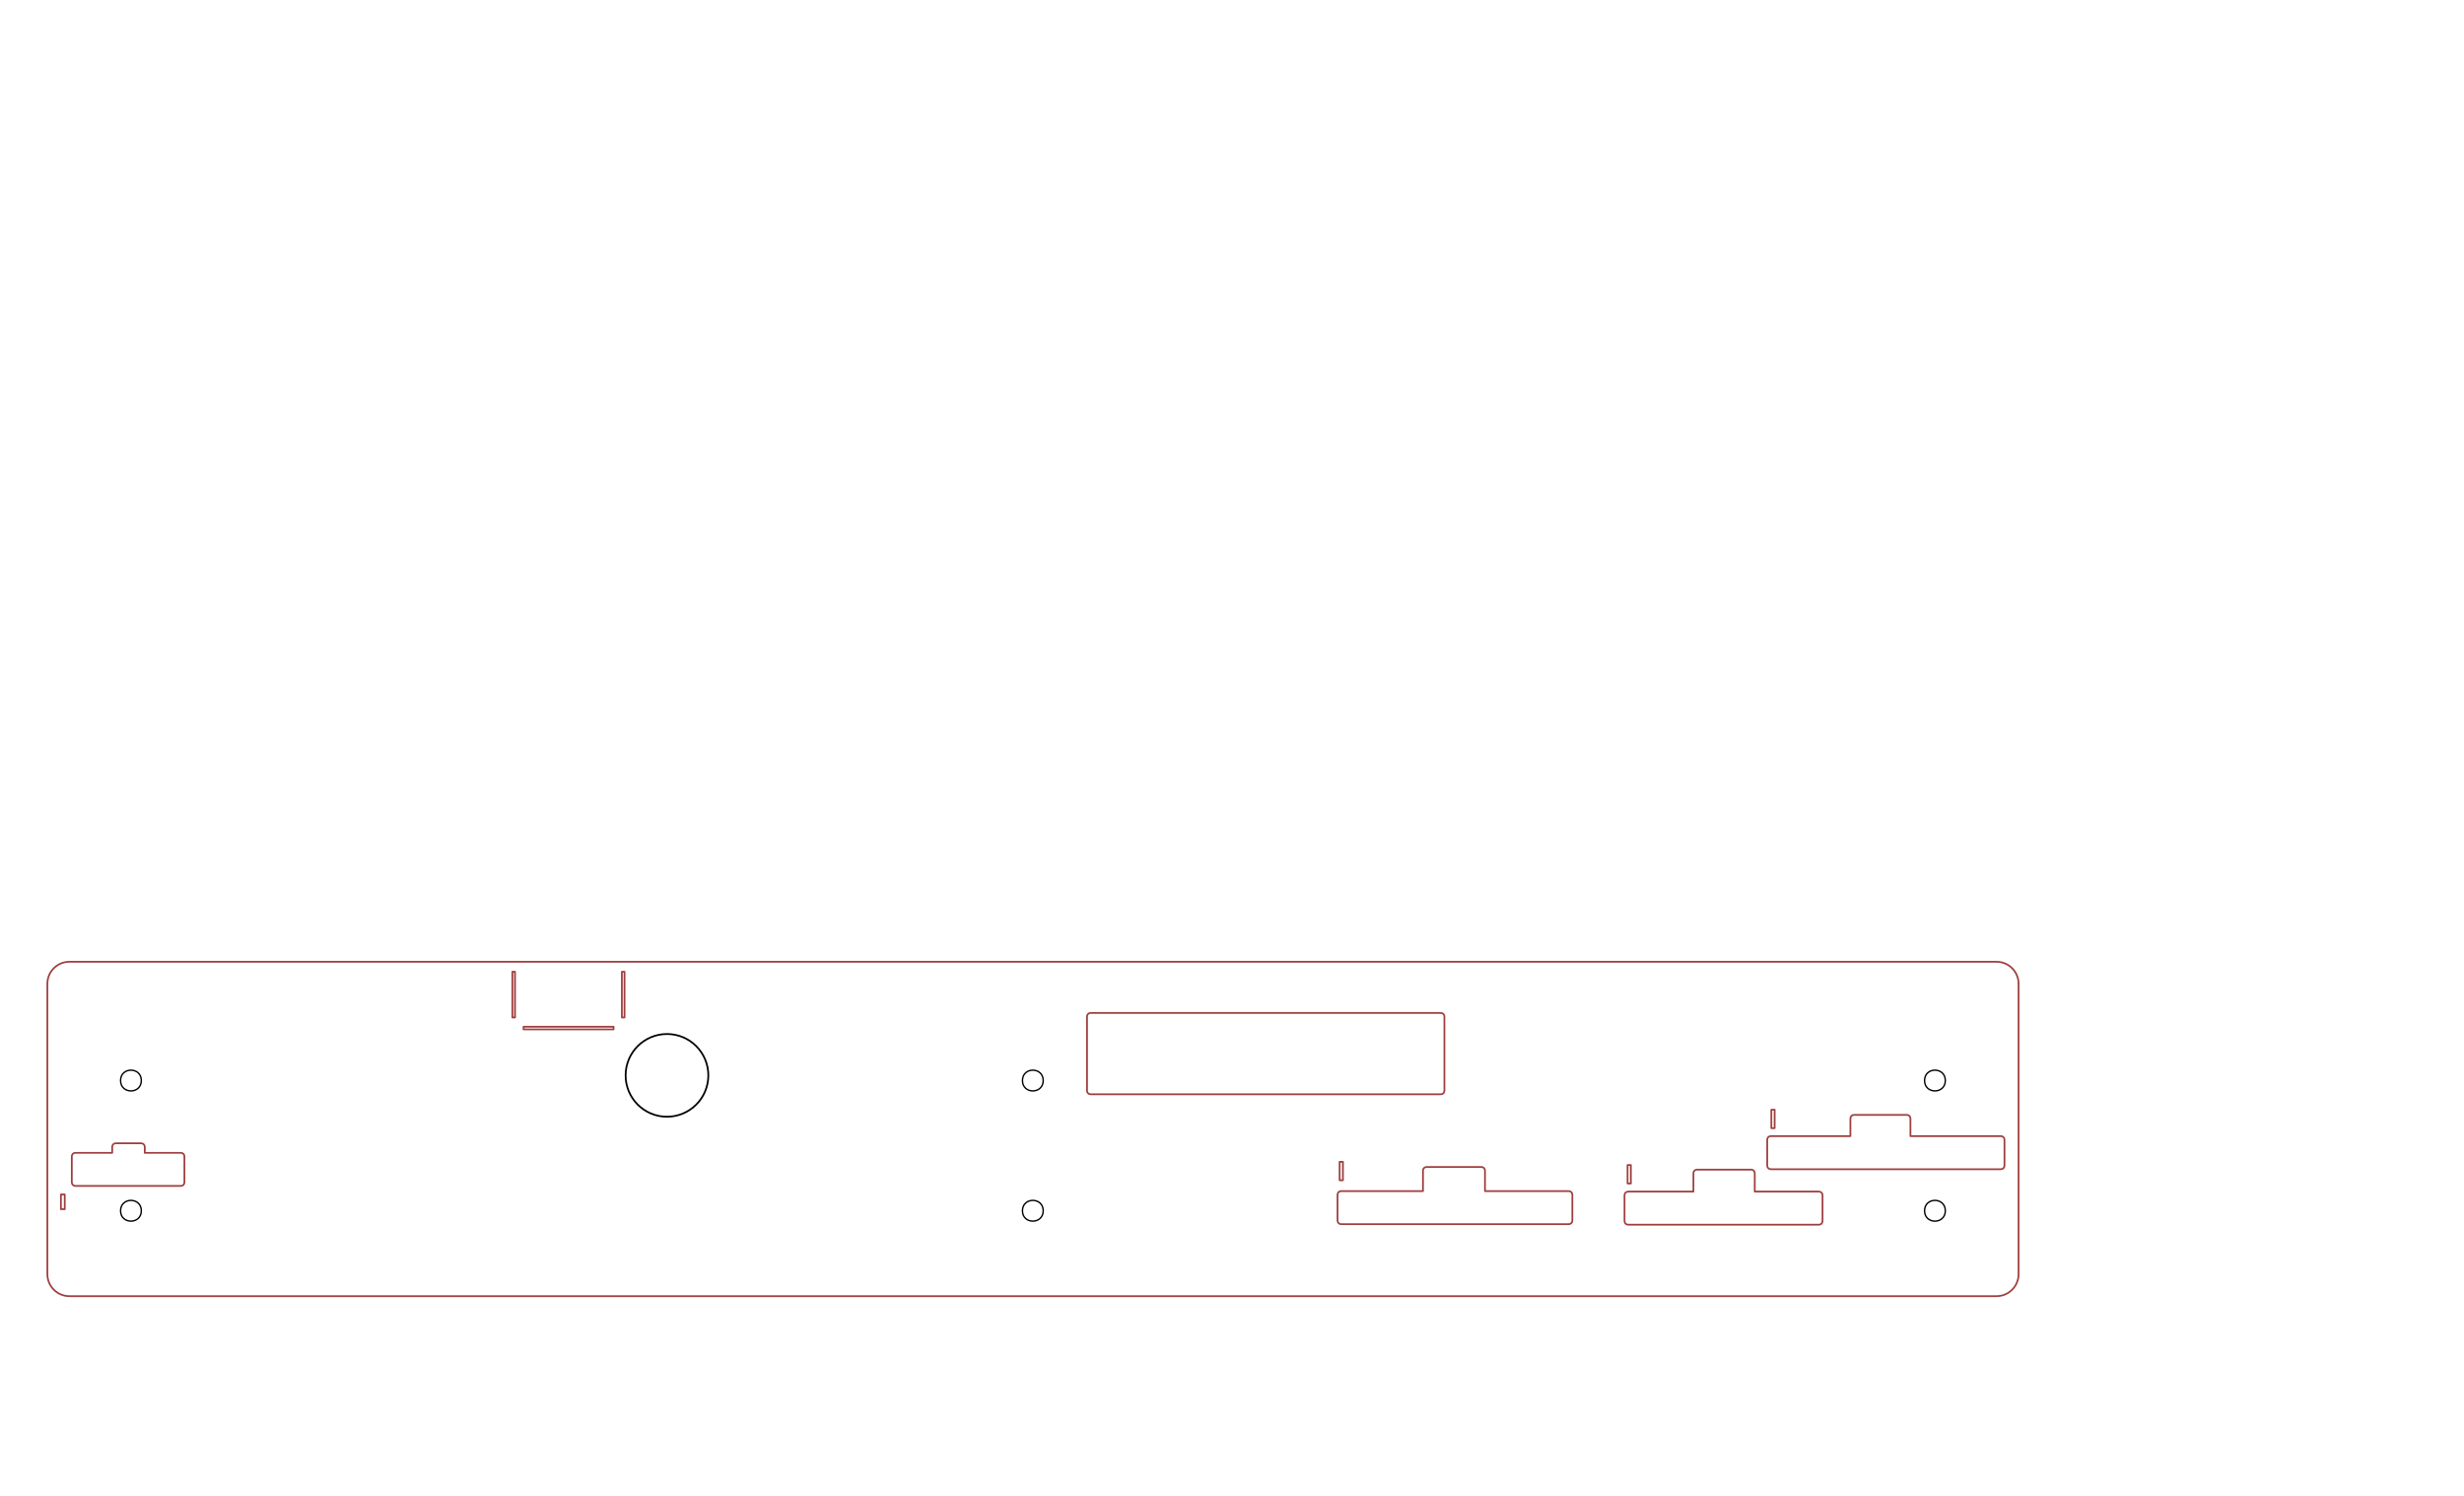
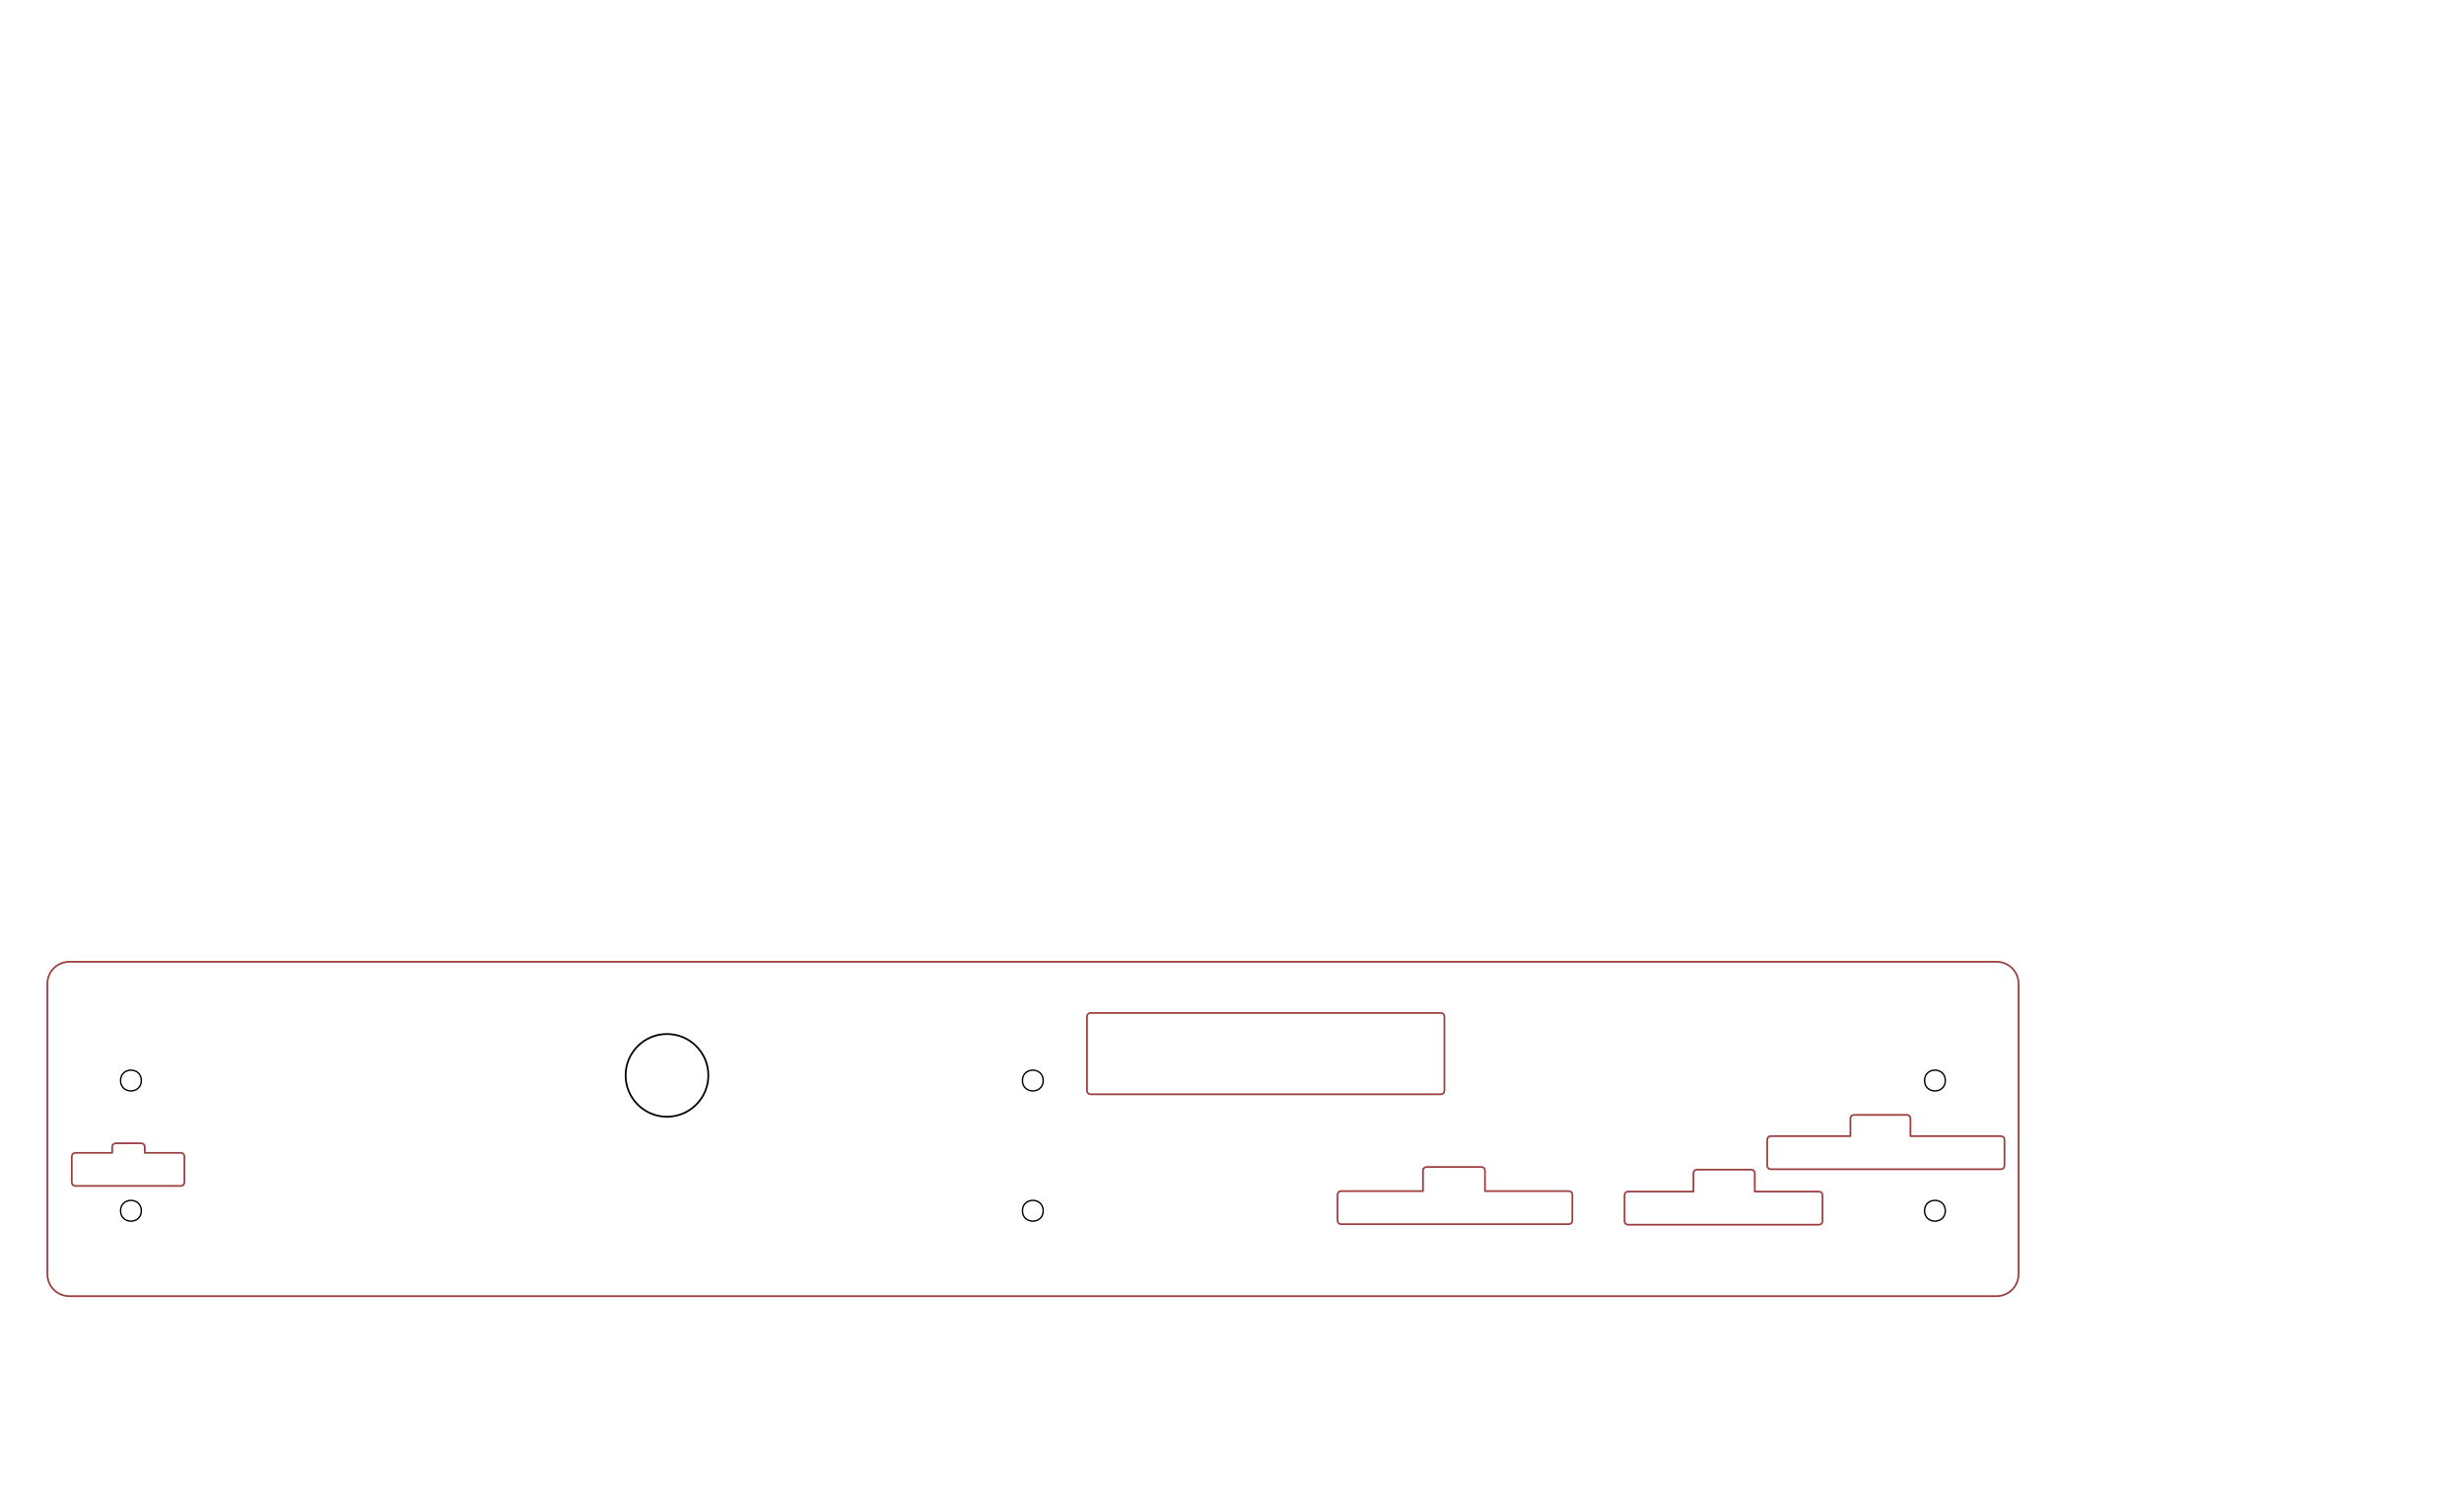
<svg xmlns="http://www.w3.org/2000/svg" width="14in" height="8.5in" viewBox="0 0 1260 765" id="svg23886" version="1.1">
  <defs id="defs23888" />
  <g id="layer1" transform="translate(285.6941,279.8664)">
-     <rect style="display:inline;opacity:1;fill:none;fill-opacity:1;stroke:#9e3f3f;stroke-width:0.9;stroke-linecap:round;stroke-linejoin:round;stroke-miterlimit:4;stroke-dasharray:none;stroke-opacity:1" id="rect22497-0" width="1.354" height="23.388" x="-23.689" y="217.097" />
-     <rect y="217.097" x="32.311" height="23.388" width="1.354" id="rect22529-1" style="display:inline;opacity:1;fill:none;fill-opacity:1;stroke:#9e3f3f;stroke-width:0.9;stroke-linecap:round;stroke-linejoin:round;stroke-miterlimit:4;stroke-dasharray:none;stroke-opacity:1" />
-     <rect y="-28.072" x="245.224" height="46.037" width="1.354" id="rect22531-9" style="display:inline;opacity:1;fill:none;fill-opacity:1;stroke:#9e3f3f;stroke-width:0.9;stroke-linecap:round;stroke-linejoin:round;stroke-miterlimit:4;stroke-dasharray:none;stroke-opacity:1" transform="matrix(0,1,-1,0,0,0)" />
-     <path style="display:inline;opacity:1;fill:none;fill-opacity:1;stroke:#9e3f3f;stroke-width:0.9;stroke-linecap:round;stroke-linejoin:round;stroke-miterlimit:4;stroke-dasharray:none;stroke-opacity:1" d="m 662.34,290.297 c -0.997,0 -1.801,0.802 -1.801,1.799 l 0,9.066 -40.74,0 c -0.997,0 -1.801,0.804 -1.801,1.801 l 0,2.695 0,7.93 0,2.695 c 0,0.997 0.804,1.799 1.801,1.799 l 117.719,0 c 0.997,0 1.801,-0.802 1.801,-1.799 l 0,-2.695 0,-7.93 0,-2.695 c 0,-0.997 -0.804,-1.801 -1.801,-1.801 l -46.283,0 0,-9.066 c 0,-0.997 -0.804,-1.799 -1.801,-1.799 l -27.094,0 z" id="rect22251-0-7" />
-     <path style="display:inline;opacity:1;fill:none;fill-opacity:1;stroke:#9e3f3f;stroke-width:0.9;stroke-linecap:round;stroke-linejoin:round;stroke-miterlimit:4;stroke-dasharray:none;stroke-opacity:1" d="m 582.061,318.293 c -0.997,0 -1.801,0.804 -1.801,1.801 l 0,9.438 -33.424,0 c -0.997,0 -1.801,0.802 -1.801,1.799 l 0,2.695 0,7.932 0,2.693 c 0,0.997 0.804,1.801 1.801,1.801 l 97.65,0 c 0.997,0 1.799,-0.804 1.799,-1.801 l 0,-2.693 0,-7.932 0,-2.695 c 0,-0.997 -0.802,-1.799 -1.799,-1.799 l -32.857,0 0,-9.438 c 0,-0.997 -0.802,-1.801 -1.799,-1.801 l -27.77,0 z" id="rect22251-0-0-5" />
-     <path style="display:inline;opacity:1;fill:none;fill-opacity:1;stroke:#9e3f3f;stroke-width:0.9;stroke-linecap:round;stroke-linejoin:round;stroke-miterlimit:4;stroke-dasharray:none;stroke-opacity:1" d="m 443.766,316.943 c -0.997,0 -1.801,0.804 -1.801,1.801 l 0,10.529 -41.881,0 c -0.997,0 -1.801,0.804 -1.801,1.801 l 0,2.693 0,7.932 0,2.693 c 0,0.997 0.804,1.801 1.801,1.801 l 116.459,0 c 0.997,0 1.801,-0.804 1.801,-1.801 l 0,-2.693 0,-7.932 0,-2.693 c 0,-0.997 -0.804,-1.801 -1.801,-1.801 l -42.871,0 0,-10.529 c 0,-0.997 -0.802,-1.801 -1.799,-1.801 l -28.107,0 z" id="rect22298-1" />
-     <path style="display:inline;fill:none;stroke:#000000;stroke-width:0.9;stroke-miterlimit:4;stroke-dasharray:none;stroke-opacity:1" d="m 34.225,270.091 c 0,11.685 9.468,21.152 21.152,21.152 11.68,0 21.147,-9.468 21.147,-21.152 0,-11.68 -9.468,-21.147 -21.147,-21.147 -11.685,0 -21.152,9.468 -21.152,21.147" id="path12911-3-2" />
-     <rect style="display:inline;opacity:1;fill:none;fill-opacity:1;stroke:#9e3f3f;stroke-width:0.9;stroke-linecap:round;stroke-linejoin:round;stroke-miterlimit:4;stroke-dasharray:none;stroke-opacity:1" id="rect22729-4" width="182.757" height="41.589" x="270.163" y="238.174" rx="1.8" ry="1.8" />
-     <path style="display:inline;opacity:1;fill:none;fill-opacity:1;stroke:#9e3f3f;stroke-width:0.9;stroke-linecap:round;stroke-linejoin:round;stroke-miterlimit:4;stroke-dasharray:none;stroke-opacity:1" d="m -226.515,304.828 c -0.997,0 -1.801,0.804 -1.801,1.801 l 0,3.084 -18.863,0 c -0.997,0 -1.801,0.802 -1.801,1.799 l 0,2.695 0,7.932 0,2.693 c 0,0.997 0.804,1.801 1.801,1.801 l 54,0 c 0.997,0 1.799,-0.804 1.799,-1.801 l 0,-2.693 0,-7.932 0,-2.695 c 0,-0.997 -0.802,-1.799 -1.799,-1.799 l -18.488,0 0,-3.084 c 0,-0.997 -0.804,-1.801 -1.801,-1.801 l -13.047,0 z" id="rect22251-0-5-0" />
-     <rect style="display:inline;opacity:1;fill:none;fill-opacity:1;stroke:#9e3f3f;stroke-width:0.9;stroke-linecap:round;stroke-linejoin:round;stroke-miterlimit:4;stroke-dasharray:none;stroke-opacity:1" id="rect22193-0-8" width="1008" height="171" x="-261.469" y="212" rx="11.25" ry="11.25" />
-     <rect style="display:inline;opacity:1;fill:none;fill-opacity:1;stroke:#9e3f3f;stroke-width:0.9;stroke-linecap:round;stroke-linejoin:round;stroke-miterlimit:4;stroke-dasharray:none;stroke-opacity:1" id="rect22454-1" width="1.687" height="9.445" x="399.344" y="314.293" />
-     <rect style="display:inline;opacity:1;fill:none;fill-opacity:1;stroke:#9e3f3f;stroke-width:0.9;stroke-linecap:round;stroke-linejoin:round;stroke-miterlimit:4;stroke-dasharray:none;stroke-opacity:1" id="rect22454-8-7" width="1.687" height="9.445" x="546.577" y="315.956" />
-     <rect style="display:inline;opacity:1;fill:none;fill-opacity:1;stroke:#9e3f3f;stroke-width:0.9;stroke-linecap:round;stroke-linejoin:round;stroke-miterlimit:4;stroke-dasharray:none;stroke-opacity:1" id="rect22454-3-3" width="1.687" height="9.445" x="620.109" y="287.646" />
-     <rect style="display:inline;opacity:1;fill:none;fill-opacity:1;stroke:#9e3f3f;stroke-width:0.9;stroke-linecap:round;stroke-linejoin:round;stroke-miterlimit:4;stroke-dasharray:none;stroke-opacity:1" id="rect22495-9" width="1.951" height="7.544" x="-254.536" y="330.987" />
-     <path style="display:inline;fill:none;fill-opacity:1;fill-rule:evenodd;stroke:#000000;stroke-width:0.718;stroke-miterlimit:4;stroke-dasharray:none;stroke-opacity:1" d="m 709.077,272.734 c 0,-7.082 -10.622,-7.082 -10.622,0 0,7.082 10.622,7.082 10.622,0" id="path21-9-9-3" />
-     <path style="display:inline;fill:none;fill-opacity:1;fill-rule:evenodd;stroke:#000000;stroke-width:0.718;stroke-miterlimit:4;stroke-dasharray:none;stroke-opacity:1" d="m 709.077,339.334 c 0,-7.082 -10.622,-7.082 -10.622,0 0,7.082 10.622,7.082 10.622,0" id="path21-9-9-3-6" />
-     <path style="display:inline;fill:none;fill-opacity:1;fill-rule:evenodd;stroke:#000000;stroke-width:0.718;stroke-miterlimit:4;stroke-dasharray:none;stroke-opacity:1" d="m 247.768,272.734 c 0,-7.082 -10.622,-7.082 -10.622,0 0,7.082 10.622,7.082 10.622,0" id="path21-9-9-3-9" />
-     <path style="display:inline;fill:none;fill-opacity:1;fill-rule:evenodd;stroke:#000000;stroke-width:0.718;stroke-miterlimit:4;stroke-dasharray:none;stroke-opacity:1" d="m 247.768,339.334 c 0,-7.082 -10.622,-7.082 -10.622,0 0,7.082 10.622,7.082 10.622,0" id="path21-9-9-3-2" />
-     <path style="display:inline;fill:none;fill-opacity:1;fill-rule:evenodd;stroke:#000000;stroke-width:0.718;stroke-miterlimit:4;stroke-dasharray:none;stroke-opacity:1" d="m -213.423,272.734 c 0,-7.082 -10.622,-7.082 -10.622,0 0,7.082 10.622,7.082 10.622,0" id="path21-9-9-3-8" />
-     <path style="display:inline;fill:none;fill-opacity:1;fill-rule:evenodd;stroke:#000000;stroke-width:0.718;stroke-miterlimit:4;stroke-dasharray:none;stroke-opacity:1" d="m -213.423,339.334 c 0,-7.082 -10.622,-7.082 -10.622,0 0,7.082 10.622,7.082 10.622,0" id="path21-9-9-3-1" />
+     <g id="g456">
+       <path id="rect22251-0-7" d="m 662.34,290.297 c -0.997,0 -1.801,0.802 -1.801,1.799 l 0,9.066 -40.74,0 c -0.997,0 -1.801,0.804 -1.801,1.801 l 0,2.695 0,7.93 0,2.695 c 0,0.997 0.804,1.799 1.801,1.799 l 117.719,0 c 0.997,0 1.801,-0.802 1.801,-1.799 l 0,-2.695 0,-7.93 0,-2.695 c 0,-0.997 -0.804,-1.801 -1.801,-1.801 l -46.283,0 0,-9.066 c 0,-0.997 -0.804,-1.799 -1.801,-1.799 l -27.094,0 z" style="display:inline;opacity:1;fill:none;fill-opacity:1;stroke:#9e3f3f;stroke-width:0.9;stroke-linecap:round;stroke-linejoin:round;stroke-miterlimit:4;stroke-dasharray:none;stroke-opacity:1" />
+       <path id="rect22251-0-0-5" d="m 582.061,318.293 c -0.997,0 -1.801,0.804 -1.801,1.801 l 0,9.438 -33.424,0 c -0.997,0 -1.801,0.802 -1.801,1.799 l 0,2.695 0,7.932 0,2.693 c 0,0.997 0.804,1.801 1.801,1.801 l 97.65,0 c 0.997,0 1.799,-0.804 1.799,-1.801 l 0,-2.693 0,-7.932 0,-2.695 c 0,-0.997 -0.802,-1.799 -1.799,-1.799 l -32.857,0 0,-9.438 c 0,-0.997 -0.802,-1.801 -1.799,-1.801 l -27.77,0 z" style="display:inline;opacity:1;fill:none;fill-opacity:1;stroke:#9e3f3f;stroke-width:0.9;stroke-linecap:round;stroke-linejoin:round;stroke-miterlimit:4;stroke-dasharray:none;stroke-opacity:1" />
+       <path id="rect22298-1" d="m 443.766,316.943 c -0.997,0 -1.801,0.804 -1.801,1.801 l 0,10.529 -41.881,0 c -0.997,0 -1.801,0.804 -1.801,1.801 l 0,2.693 0,7.932 0,2.693 c 0,0.997 0.804,1.801 1.801,1.801 l 116.459,0 c 0.997,0 1.801,-0.804 1.801,-1.801 l 0,-2.693 0,-7.932 0,-2.693 c 0,-0.997 -0.804,-1.801 -1.801,-1.801 l -42.871,0 0,-10.529 c 0,-0.997 -0.802,-1.801 -1.799,-1.801 l -28.107,0 z" style="display:inline;opacity:1;fill:none;fill-opacity:1;stroke:#9e3f3f;stroke-width:0.9;stroke-linecap:round;stroke-linejoin:round;stroke-miterlimit:4;stroke-dasharray:none;stroke-opacity:1" />
+       <path id="path12911-3-2" d="m 34.225,270.091 c 0,11.685 9.468,21.152 21.152,21.152 11.68,0 21.147,-9.468 21.147,-21.152 0,-11.68 -9.468,-21.147 -21.147,-21.147 -11.685,0 -21.152,9.468 -21.152,21.147" style="display:inline;fill:none;stroke:#000000;stroke-width:0.9;stroke-miterlimit:4;stroke-dasharray:none;stroke-opacity:1" />
+       <path style="display:inline;opacity:1;fill:none;fill-opacity:1;stroke:#9e3f3f;stroke-width:0.9;stroke-linecap:round;stroke-linejoin:round;stroke-miterlimit:4;stroke-dasharray:none;stroke-opacity:1" d="m 271.963,238.174 h 179.157 c 0.997,0 1.8,0.803 1.8,1.8 v 37.989 c 0,0.997 -0.803,1.8 -1.8,1.8 H 271.963 c -0.997,0 -1.8,-0.803 -1.8,-1.8 v -37.989 c 0,-0.997 0.803,-1.8 1.8,-1.8 z" id="rect22729-4" />
+       <path id="rect22251-0-5-0" d="m -226.515,304.828 c -0.997,0 -1.801,0.804 -1.801,1.801 l 0,3.084 -18.863,0 c -0.997,0 -1.801,0.802 -1.801,1.799 l 0,2.695 0,7.932 0,2.693 c 0,0.997 0.804,1.801 1.801,1.801 l 54,0 c 0.997,0 1.799,-0.804 1.799,-1.801 l 0,-2.693 0,-7.932 0,-2.695 c 0,-0.997 -0.802,-1.799 -1.799,-1.799 l -18.488,0 0,-3.084 c 0,-0.997 -0.804,-1.801 -1.801,-1.801 l -13.047,0 z" style="display:inline;opacity:1;fill:none;fill-opacity:1;stroke:#9e3f3f;stroke-width:0.9;stroke-linecap:round;stroke-linejoin:round;stroke-miterlimit:4;stroke-dasharray:none;stroke-opacity:1" />
+       <path style="display:inline;opacity:1;fill:none;fill-opacity:1;stroke:#9e3f3f;stroke-width:0.9;stroke-linecap:round;stroke-linejoin:round;stroke-miterlimit:4;stroke-dasharray:none;stroke-opacity:1" d="m -250.219,212 h 985.5 c 6.232,0 11.25,5.018 11.25,11.25 v 148.5 c 0,6.232 -5.018,11.25 -11.25,11.25 h -985.5 c -6.232,0 -11.25,-5.018 -11.25,-11.25 v -148.5 c 0,-6.232 5.018,-11.25 11.25,-11.25 z" id="rect22193-0-8" />
+       <path id="path21-9-9-3" d="m 709.077,272.734 c 0,-7.082 -10.622,-7.082 -10.622,0 0,7.082 10.622,7.082 10.622,0" style="display:inline;fill:none;fill-opacity:1;fill-rule:evenodd;stroke:#000000;stroke-width:0.718;stroke-miterlimit:4;stroke-dasharray:none;stroke-opacity:1" />
+       <path id="path21-9-9-3-6" d="m 709.077,339.334 c 0,-7.082 -10.622,-7.082 -10.622,0 0,7.082 10.622,7.082 10.622,0" style="display:inline;fill:none;fill-opacity:1;fill-rule:evenodd;stroke:#000000;stroke-width:0.718;stroke-miterlimit:4;stroke-dasharray:none;stroke-opacity:1" />
+       <path id="path21-9-9-3-9" d="m 247.768,272.734 c 0,-7.082 -10.622,-7.082 -10.622,0 0,7.082 10.622,7.082 10.622,0" style="display:inline;fill:none;fill-opacity:1;fill-rule:evenodd;stroke:#000000;stroke-width:0.718;stroke-miterlimit:4;stroke-dasharray:none;stroke-opacity:1" />
+       <path id="path21-9-9-3-2" d="m 247.768,339.334 c 0,-7.082 -10.622,-7.082 -10.622,0 0,7.082 10.622,7.082 10.622,0" style="display:inline;fill:none;fill-opacity:1;fill-rule:evenodd;stroke:#000000;stroke-width:0.718;stroke-miterlimit:4;stroke-dasharray:none;stroke-opacity:1" />
+       <path id="path21-9-9-3-8" d="m -213.423,272.734 c 0,-7.082 -10.622,-7.082 -10.622,0 0,7.082 10.622,7.082 10.622,0" style="display:inline;fill:none;fill-opacity:1;fill-rule:evenodd;stroke:#000000;stroke-width:0.718;stroke-miterlimit:4;stroke-dasharray:none;stroke-opacity:1" />
+       <path id="path21-9-9-3-1" d="m -213.423,339.334 c 0,-7.082 -10.622,-7.082 -10.622,0 0,7.082 10.622,7.082 10.622,0" style="display:inline;fill:none;fill-opacity:1;fill-rule:evenodd;stroke:#000000;stroke-width:0.718;stroke-miterlimit:4;stroke-dasharray:none;stroke-opacity:1" />
+     </g>
  </g>
</svg>
